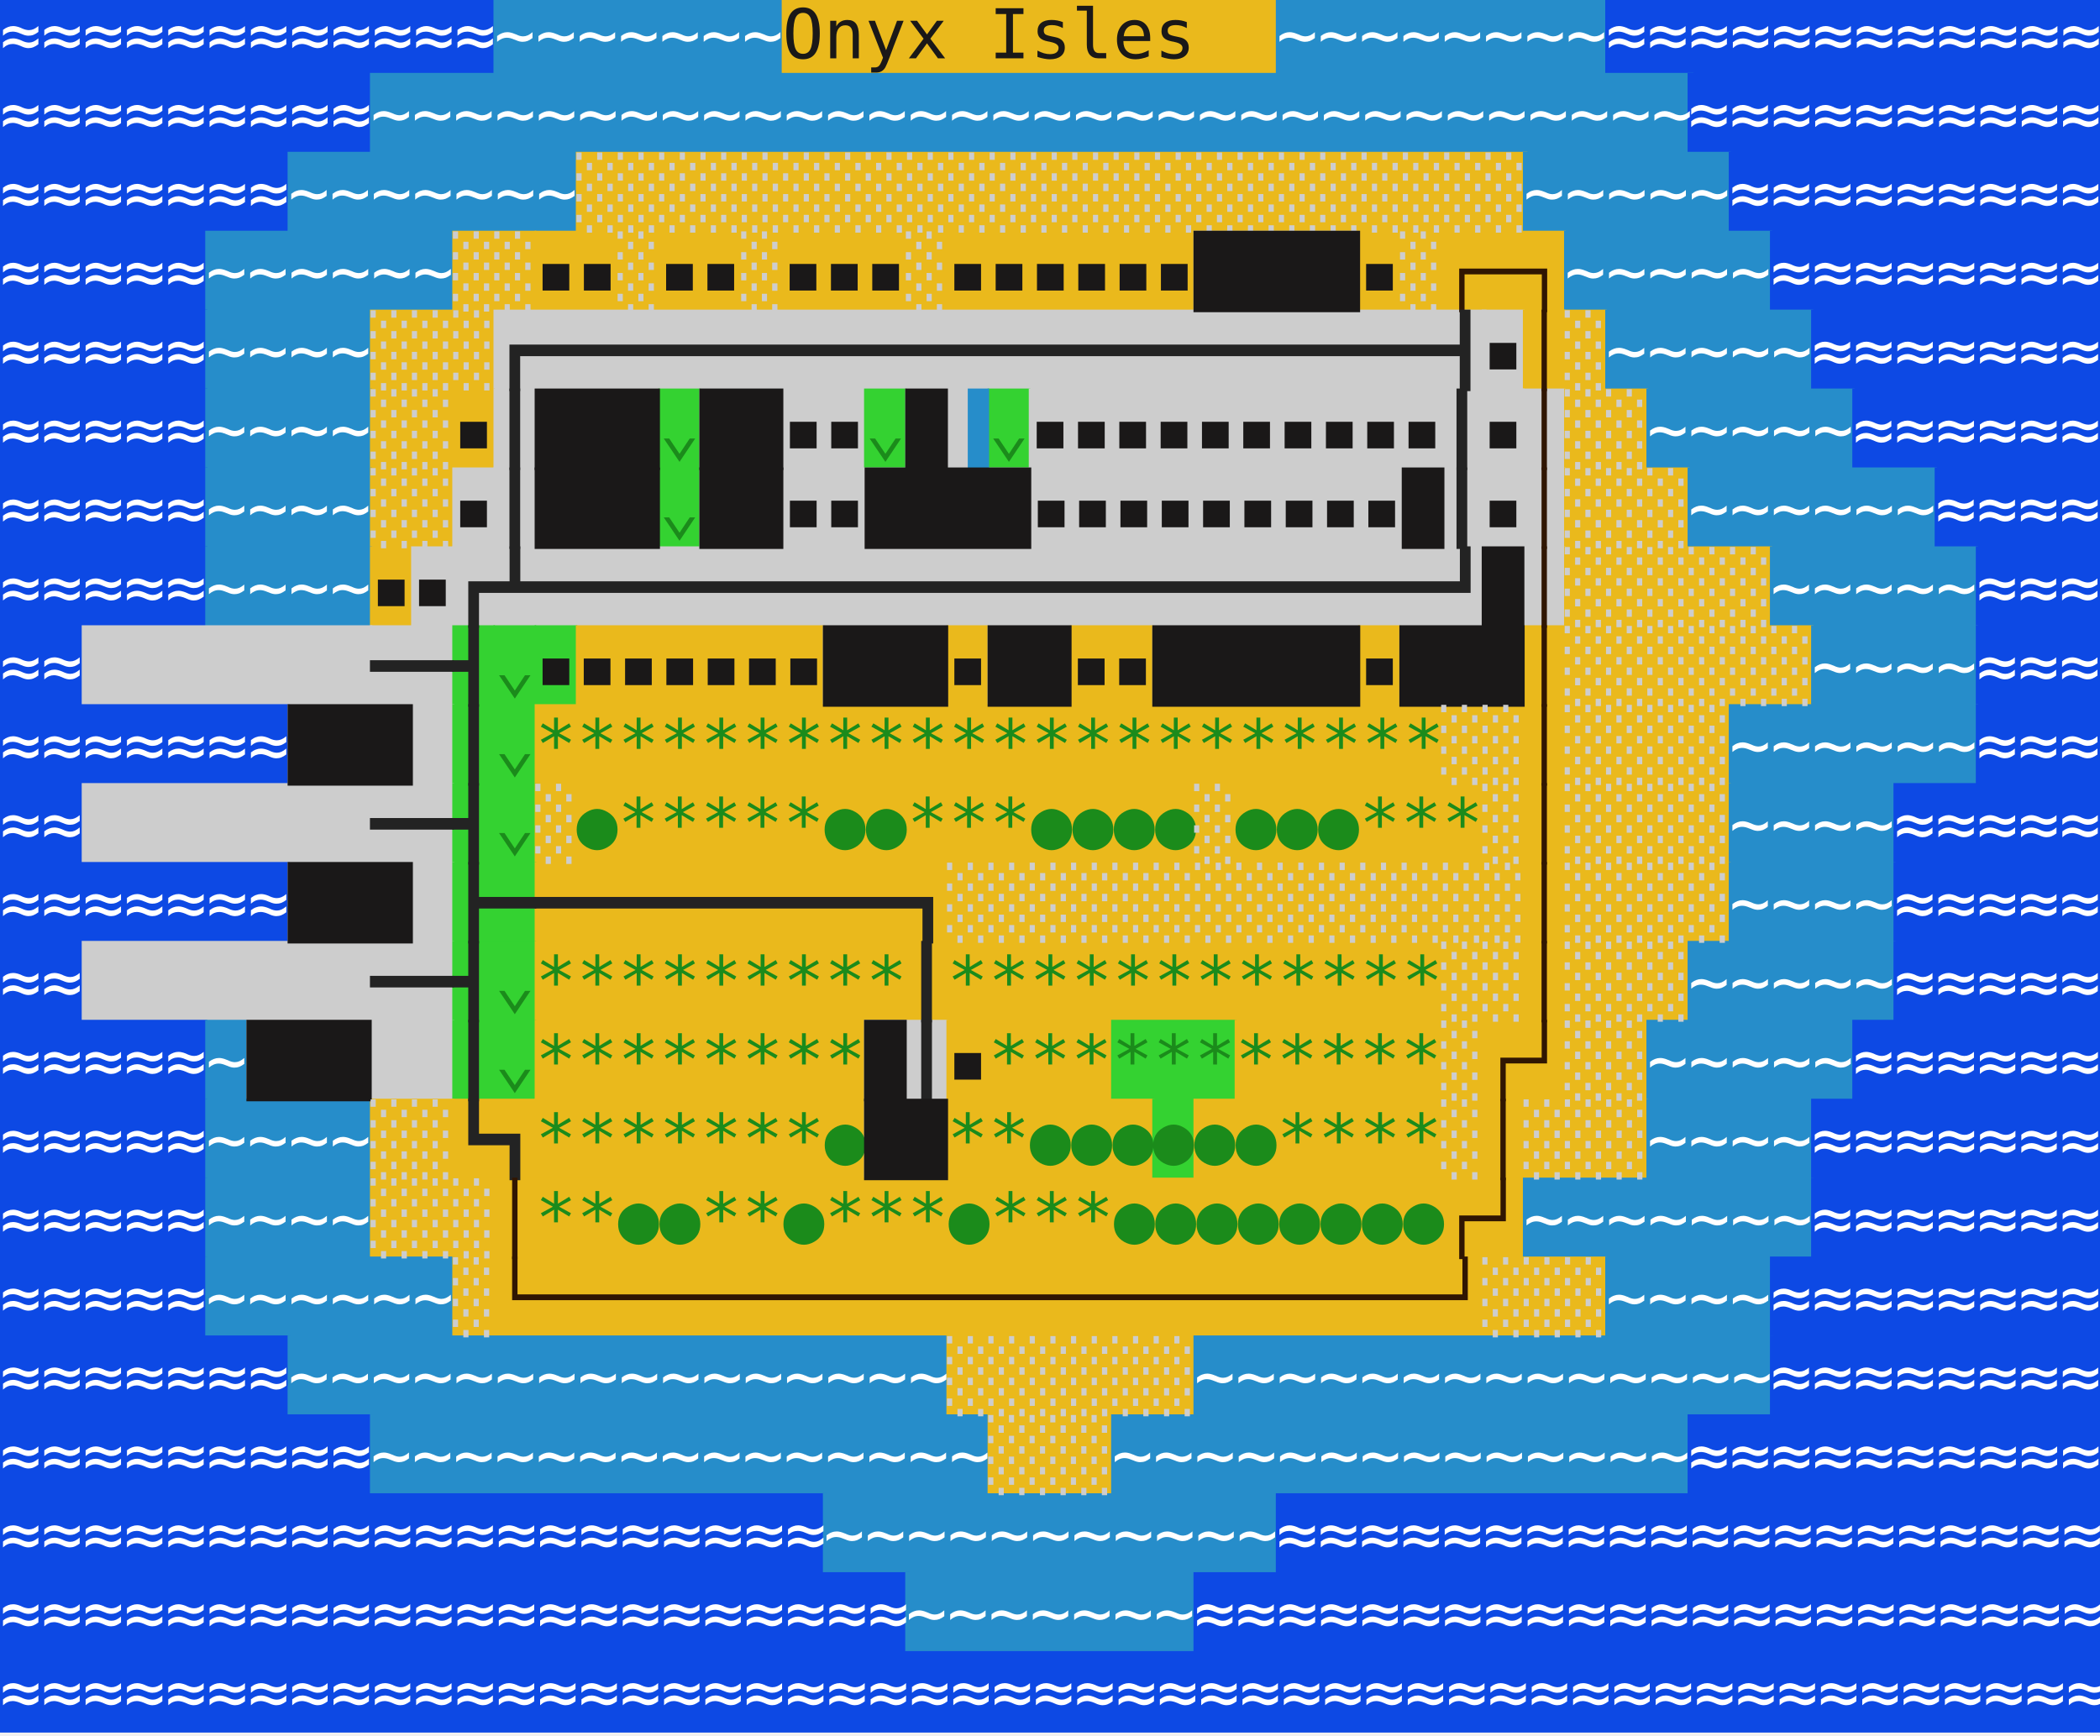
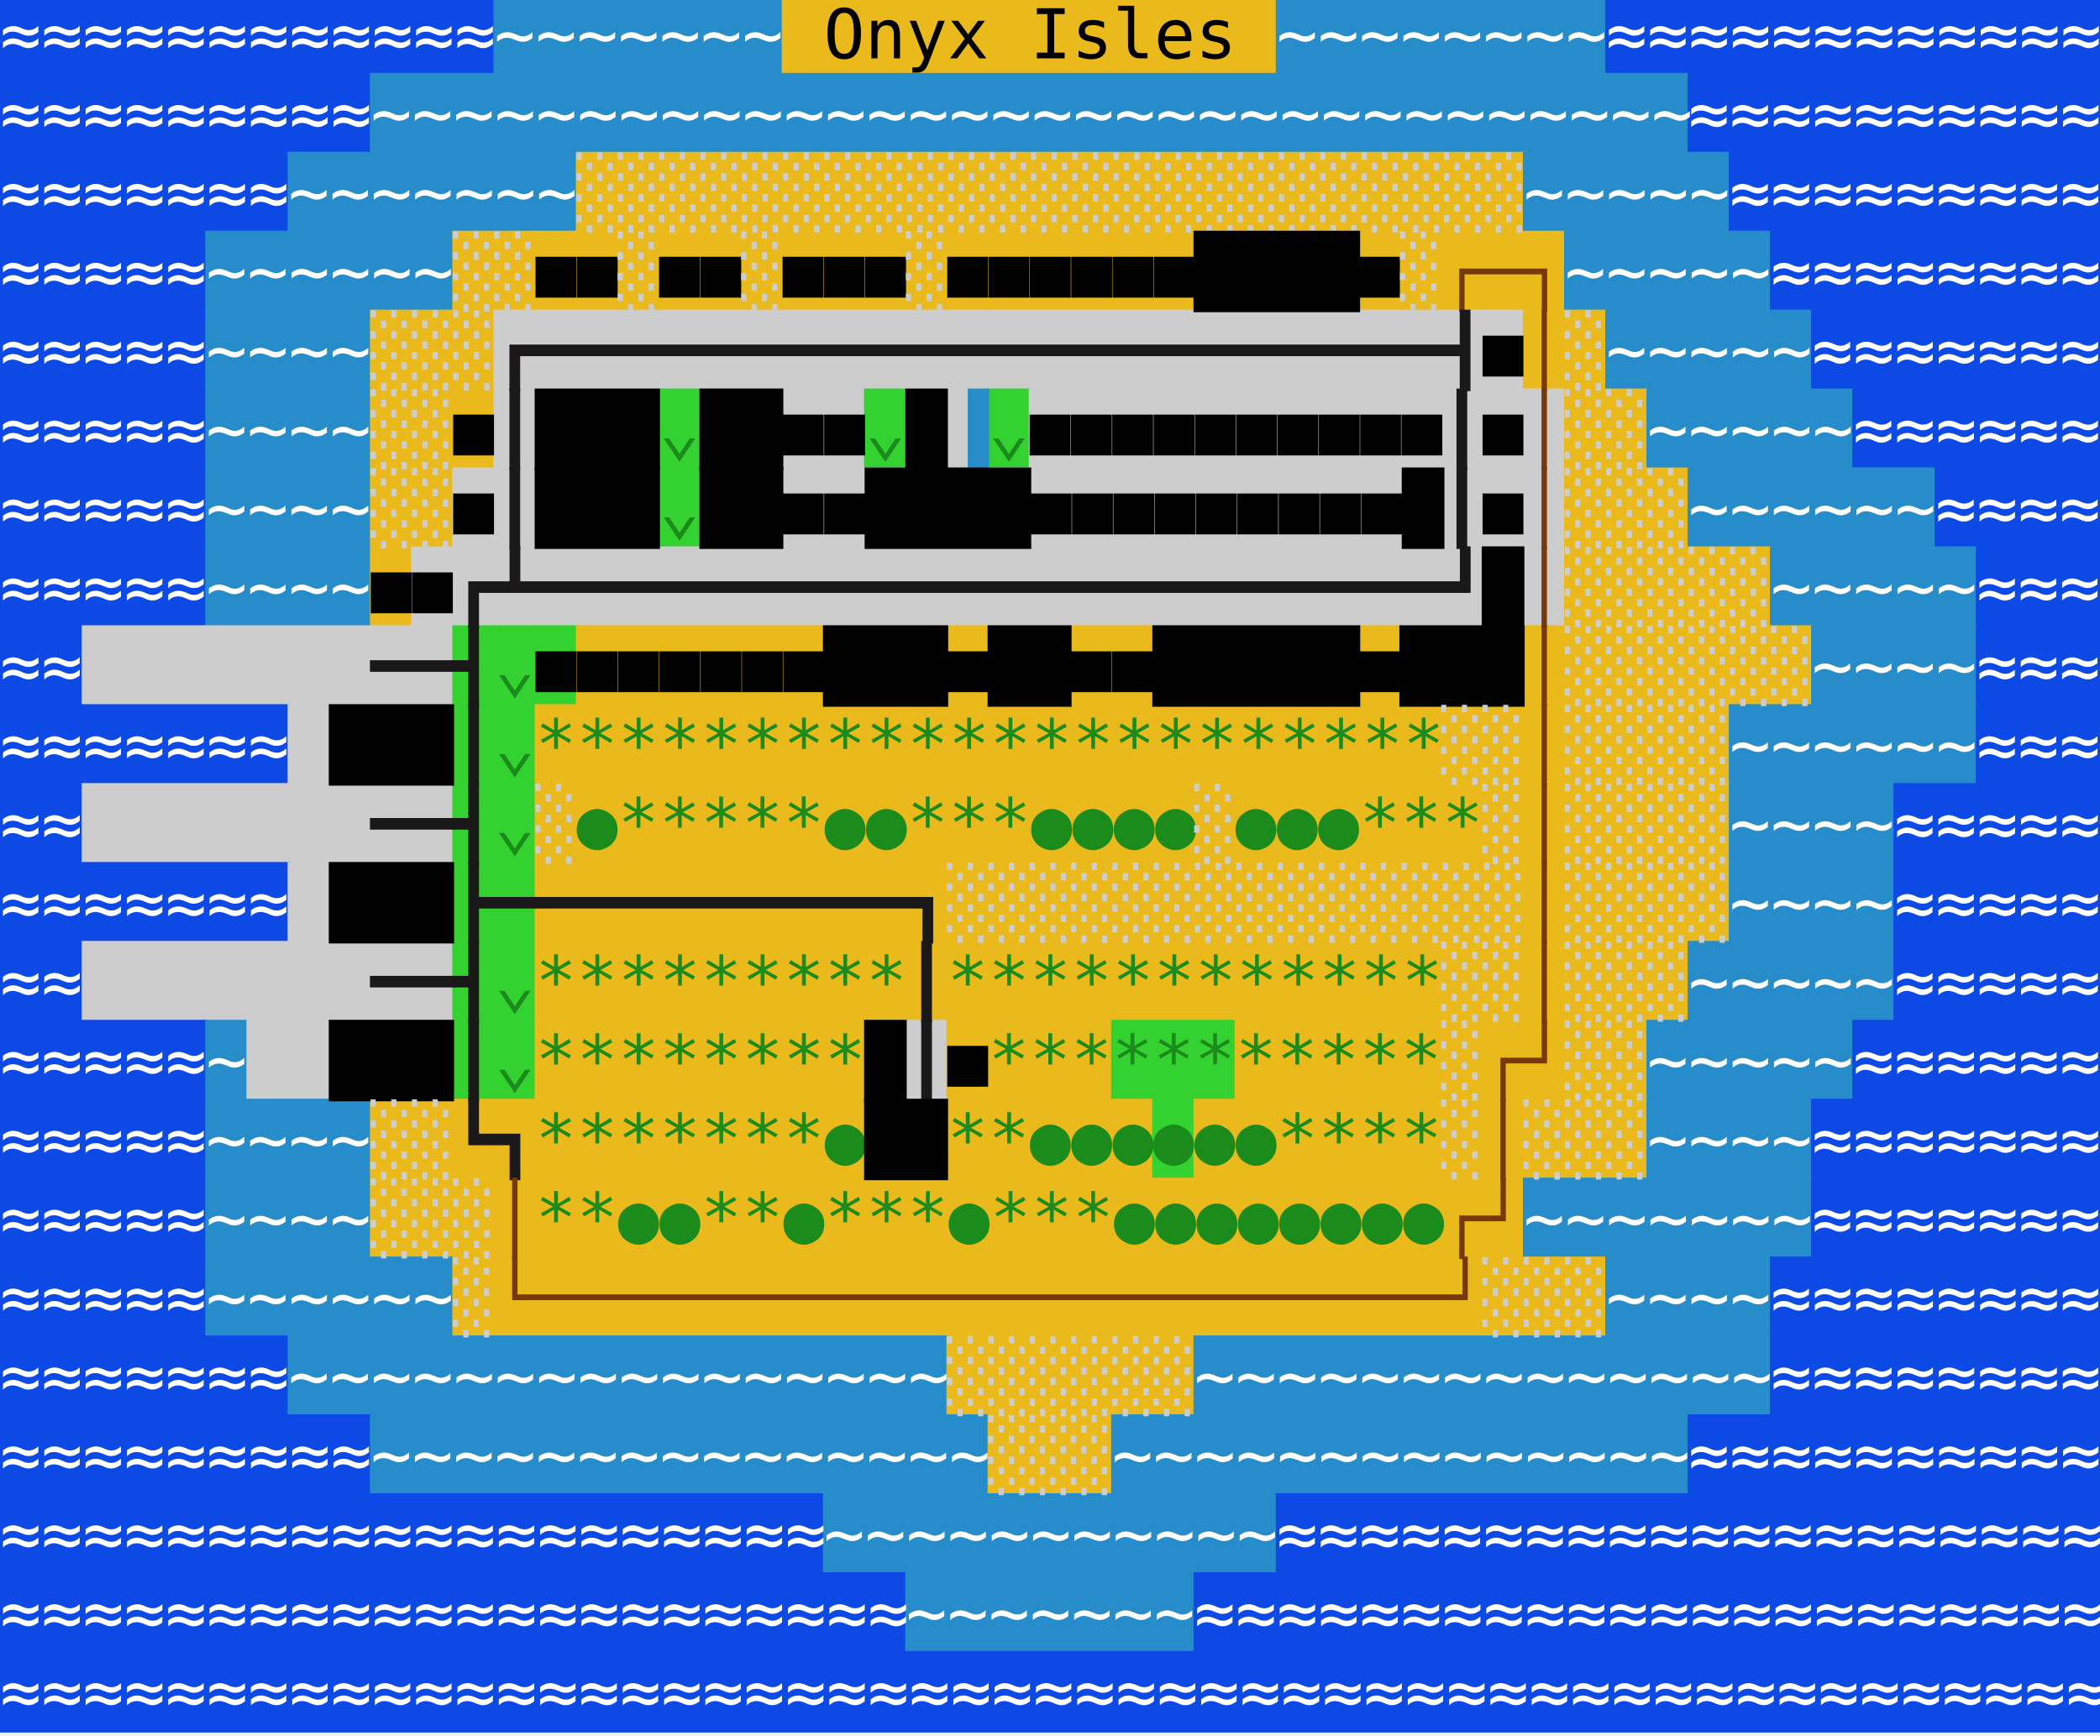
<svg xmlns="http://www.w3.org/2000/svg" version="1.1" width="306.0px" height="253.0px" viewBox="0 0 306.0 253.0" style="letter-spacing:0em;font-size:10px;font-family:'DejaVu Sans Mono';stroke:none">
  <text y="8.5" x="0.0" style="fill:#0d49e4">████████████</text>
  <text y="8.5" x="72.0" style="fill:#268dca">███████</text>
-   <text y="8.5" x="114.0" style="fill:#eab91c">████████████</text>
+   <text y="8.5" x="114.0" style="fill:#eab91c">█</text>
+   <text y="8.5" x="120.0" style="fill:#eab91c">██████████</text>
+   <text y="8.5" x="180.0" style="fill:#eab91c">█</text>
  <text y="8.5" x="186.0" style="fill:#268dca">████████</text>
  <text y="8.5" x="234.0" style="fill:#0d49e4">████████████</text>
  <text y="20.0" x="0.0" style="fill:#0d49e4">█████████</text>
  <text y="20.0" x="54.0" style="fill:#268dca">████████████████████████████████</text>
  <text y="20.0" x="246.0" style="fill:#0d49e4">██████████</text>
  <text y="31.5" x="0.0" style="fill:#0d49e4">███████</text>
  <text y="31.5" x="42.0" style="fill:#268dca">███████</text>
  <text y="31.5" x="84.0" style="fill:#eab91c">███████████████████████</text>
  <text y="31.5" x="222.0" style="fill:#268dca">█████</text>
  <text y="31.5" x="252.0" style="fill:#0d49e4">█████████</text>
  <text y="43.0" x="0.0" style="fill:#0d49e4">█████</text>
  <text y="43.0" x="30.0" style="fill:#268dca">██████</text>
  <text y="43.0" x="66.0" style="fill:#eab91c">██</text>
  <text y="43.0" x="78.0" style="fill:#eab91c">██</text>
  <text y="43.0" x="90.0" style="fill:#eab91c">█</text>
  <text y="43.0" x="96.0" style="fill:#eab91c">██</text>
  <text y="43.0" x="108.0" style="fill:#eab91c">█</text>
  <text y="43.0" x="114.0" style="fill:#eab91c">███</text>
  <text y="43.0" x="132.0" style="fill:#eab91c">█</text>
  <text y="43.0" x="138.0" style="fill:#eab91c">██████</text>
  <text y="43.0" x="174.0" style="fill:#cdcdcd">████</text>
  <text y="43.0" x="198.0" style="fill:#eab91c">█</text>
  <text y="43.0" x="204.0" style="fill:#eab91c">█</text>
  <text y="43.0" x="210.0" style="fill:#eab91c">███</text>
  <text y="43.0" x="228.0" style="fill:#268dca">█████</text>
  <text y="43.0" x="258.0" style="fill:#0d49e4">████████</text>
  <text y="54.5" x="0.0" style="fill:#0d49e4">█████</text>
  <text y="54.5" x="30.0" style="fill:#268dca">████</text>
  <text y="54.5" x="54.0" style="fill:#eab91c">███</text>
  <text y="54.5" x="72.0" style="fill:#cdcdcd">████████████████████████</text>
  <text y="54.5" x="216.0" style="fill:#cdcdcd">█</text>
  <text y="54.5" x="222.0" style="fill:#eab91c">█</text>
  <text y="54.5" x="228.0" style="fill:#eab91c">█</text>
  <text y="54.5" x="234.0" style="fill:#268dca">█████</text>
  <text y="54.5" x="264.0" style="fill:#0d49e4">███████</text>
  <text y="66.0" x="0.0" style="fill:#0d49e4">█████</text>
  <text y="66.0" x="30.0" style="fill:#268dca">████</text>
  <text y="66.0" x="54.0" style="fill:#eab91c">██</text>
  <text y="66.0" x="66.0" style="fill:#eab91c">█</text>
  <text y="66.0" x="72.0" style="fill:#cdcdcd">█</text>
  <text y="66.0" x="78.0" style="fill:#cdcdcd">███</text>
  <text y="66.0" x="96.0" style="fill:#34d231">█</text>
  <text y="66.0" x="102.0" style="fill:#cdcdcd">████</text>
  <text y="66.0" x="126.0" style="fill:#34d231">█</text>
  <text y="66.0" x="132.0" style="fill:#cdcdcd">█</text>
  <text y="66.0" x="138.0" style="fill:#cdcdcd">█</text>
  <text y="66.0" x="144.0" style="fill:#34d231">█</text>
  <text y="66.0" x="150.0" style="fill:#cdcdcd">██████████</text>
  <text y="66.0" x="210.0" style="fill:#cdcdcd">█</text>
  <text y="66.0" x="216.0" style="fill:#cdcdcd">█</text>
  <text y="66.0" x="222.0" style="fill:#cdcdcd">█</text>
  <text y="66.0" x="228.0" style="fill:#eab91c">██</text>
  <text y="66.0" x="240.0" style="fill:#268dca">█████</text>
  <text y="66.0" x="270.0" style="fill:#0d49e4">██████</text>
  <text y="77.5" x="0.0" style="fill:#0d49e4">█████</text>
  <text y="77.5" x="30.0" style="fill:#268dca">████</text>
  <text y="77.5" x="54.0" style="fill:#eab91c">██</text>
  <text y="77.5" x="66.0" style="fill:#cdcdcd">█</text>
  <text y="77.5" x="72.0" style="fill:#cdcdcd">█</text>
  <text y="77.5" x="78.0" style="fill:#cdcdcd">███</text>
  <text y="77.5" x="96.0" style="fill:#34d231">█</text>
  <text y="77.5" x="102.0" style="fill:#cdcdcd">██████████████████</text>
  <text y="77.5" x="210.0" style="fill:#cdcdcd">█</text>
  <text y="77.5" x="216.0" style="fill:#cdcdcd">█</text>
  <text y="77.5" x="222.0" style="fill:#cdcdcd">█</text>
  <text y="77.5" x="228.0" style="fill:#eab91c">███</text>
  <text y="77.5" x="246.0" style="fill:#268dca">██████</text>
  <text y="77.5" x="282.0" style="fill:#0d49e4">████</text>
  <text y="89.0" x="0.0" style="fill:#0d49e4">█████</text>
  <text y="89.0" x="30.0" style="fill:#268dca">████</text>
  <text y="89.0" x="54.0" style="fill:#eab91c">█</text>
  <text y="89.0" x="60.0" style="fill:#cdcdcd">█</text>
  <text y="89.0" x="66.0" style="fill:#cdcdcd">█████████████████████████</text>
  <text y="89.0" x="216.0" style="fill:#cdcdcd">█</text>
  <text y="89.0" x="222.0" style="fill:#cdcdcd">█</text>
  <text y="89.0" x="228.0" style="fill:#eab91c">█████</text>
  <text y="89.0" x="258.0" style="fill:#268dca">█████</text>
  <text y="89.0" x="288.0" style="fill:#0d49e4">███</text>
  <text y="100.5" x="0.0" style="fill:#0d49e4">██</text>
  <text y="100.5" x="12.0" style="fill:#cdcdcd">███████</text>
  <text y="100.5" x="54.0" style="fill:#cdcdcd">██</text>
  <text y="100.5" x="66.0" style="fill:#34d231">█</text>
  <text y="100.5" x="72.0" style="fill:#34d231">█</text>
  <text y="100.5" x="78.0" style="fill:#34d231">█</text>
  <text y="100.5" x="84.0" style="fill:#eab91c">██████</text>
  <text y="100.5" x="120.0" style="fill:#cdcdcd">███</text>
  <text y="100.5" x="138.0" style="fill:#eab91c">█</text>
  <text y="100.5" x="144.0" style="fill:#cdcdcd">██</text>
  <text y="100.5" x="156.0" style="fill:#eab91c">██</text>
  <text y="100.5" x="168.0" style="fill:#cdcdcd">█████</text>
  <text y="100.5" x="198.0" style="fill:#eab91c">█</text>
  <text y="100.5" x="204.0" style="fill:#cdcdcd">███</text>
  <text y="100.5" x="222.0" style="fill:#eab91c">█</text>
  <text y="100.5" x="228.0" style="fill:#eab91c">██████</text>
  <text y="100.5" x="264.0" style="fill:#268dca">████</text>
  <text y="100.5" x="288.0" style="fill:#0d49e4">███</text>
  <text y="112.0" x="0.0" style="fill:#0d49e4">███████</text>
-   <text y="112.0" x="42.0" style="fill:#cdcdcd">████</text>
+   <text y="112.0" x="42.0" style="fill:#cdcdcd">█</text>
+   <text y="112.0" x="48.0" style="fill:#cdcdcd">███</text>
  <text y="112.0" x="66.0" style="fill:#34d231">█</text>
  <text y="112.0" x="72.0" style="fill:#34d231">█</text>
  <text y="112.0" x="78.0" style="fill:#eab91c">██████████████████████</text>
  <text y="112.0" x="210.0" style="fill:#eab91c">██</text>
  <text y="112.0" x="222.0" style="fill:#eab91c">█</text>
  <text y="112.0" x="228.0" style="fill:#eab91c">████</text>
  <text y="112.0" x="252.0" style="fill:#268dca">██████</text>
  <text y="112.0" x="288.0" style="fill:#0d49e4">███</text>
  <text y="123.5" x="0.0" style="fill:#0d49e4">██</text>
  <text y="123.5" x="12.0" style="fill:#cdcdcd">███████</text>
  <text y="123.5" x="54.0" style="fill:#cdcdcd">██</text>
  <text y="123.5" x="66.0" style="fill:#34d231">█</text>
  <text y="123.5" x="72.0" style="fill:#34d231">█</text>
  <text y="123.5" x="78.0" style="fill:#eab91c">█</text>
  <text y="123.5" x="84.0" style="fill:#eab91c">███████████████</text>
  <text y="123.5" x="174.0" style="fill:#eab91c">█</text>
  <text y="123.5" x="180.0" style="fill:#eab91c">██████</text>
  <text y="123.5" x="216.0" style="fill:#eab91c">█</text>
  <text y="123.5" x="222.0" style="fill:#eab91c">█</text>
  <text y="123.5" x="228.0" style="fill:#eab91c">████</text>
  <text y="123.5" x="252.0" style="fill:#268dca">████</text>
  <text y="123.5" x="276.0" style="fill:#0d49e4">█████</text>
  <text y="135.0" x="0.0" style="fill:#0d49e4">███████</text>
-   <text y="135.0" x="42.0" style="fill:#cdcdcd">████</text>
+   <text y="135.0" x="42.0" style="fill:#cdcdcd">█</text>
+   <text y="135.0" x="48.0" style="fill:#cdcdcd">███</text>
  <text y="135.0" x="66.0" style="fill:#34d231">██</text>
  <text y="135.0" x="78.0" style="fill:#eab91c">██████████</text>
  <text y="135.0" x="138.0" style="fill:#eab91c">██████████████</text>
  <text y="135.0" x="222.0" style="fill:#eab91c">█</text>
  <text y="135.0" x="228.0" style="fill:#eab91c">████</text>
  <text y="135.0" x="252.0" style="fill:#268dca">████</text>
  <text y="135.0" x="276.0" style="fill:#0d49e4">█████</text>
  <text y="146.5" x="0.0" style="fill:#0d49e4">██</text>
  <text y="146.5" x="12.0" style="fill:#cdcdcd">███████</text>
  <text y="146.5" x="54.0" style="fill:#cdcdcd">██</text>
  <text y="146.5" x="66.0" style="fill:#34d231">█</text>
  <text y="146.5" x="72.0" style="fill:#34d231">█</text>
  <text y="146.5" x="78.0" style="fill:#eab91c">█████████</text>
  <text y="146.5" x="132.0" style="fill:#eab91c">█</text>
  <text y="146.5" x="138.0" style="fill:#eab91c">████████████</text>
  <text y="146.5" x="210.0" style="fill:#eab91c">██</text>
  <text y="146.5" x="222.0" style="fill:#eab91c">█</text>
  <text y="146.5" x="228.0" style="fill:#eab91c">███</text>
  <text y="146.5" x="246.0" style="fill:#268dca">█████</text>
  <text y="146.5" x="276.0" style="fill:#0d49e4">█████</text>
  <text y="158.0" x="0.0" style="fill:#0d49e4">█████</text>
  <text y="158.0" x="30.0" style="fill:#268dca">█</text>
-   <text y="158.0" x="36.0" style="fill:#cdcdcd">█████</text>
+   <text y="158.0" x="36.0" style="fill:#cdcdcd">██</text>
+   <text y="158.0" x="48.0" style="fill:#cdcdcd">███</text>
  <text y="158.0" x="66.0" style="fill:#34d231">█</text>
  <text y="158.0" x="72.0" style="fill:#34d231">█</text>
  <text y="158.0" x="78.0" style="fill:#eab91c">████████</text>
  <text y="158.0" x="126.0" style="fill:#cdcdcd">█</text>
  <text y="158.0" x="132.0" style="fill:#cdcdcd">█</text>
  <text y="158.0" x="138.0" style="fill:#eab91c">█</text>
  <text y="158.0" x="144.0" style="fill:#eab91c">███</text>
  <text y="158.0" x="162.0" style="fill:#34d231">███</text>
  <text y="158.0" x="180.0" style="fill:#eab91c">█████</text>
  <text y="158.0" x="210.0" style="fill:#eab91c">█</text>
  <text y="158.0" x="216.0" style="fill:#eab91c">██</text>
  <text y="158.0" x="228.0" style="fill:#eab91c">██</text>
  <text y="158.0" x="240.0" style="fill:#268dca">█████</text>
  <text y="158.0" x="270.0" style="fill:#0d49e4">██████</text>
  <text y="169.5" x="0.0" style="fill:#0d49e4">█████</text>
  <text y="169.5" x="30.0" style="fill:#268dca">████</text>
  <text y="169.5" x="54.0" style="fill:#eab91c">██</text>
  <text y="169.5" x="66.0" style="fill:#eab91c">██</text>
  <text y="169.5" x="78.0" style="fill:#eab91c">████████</text>
  <text y="169.5" x="126.0" style="fill:#cdcdcd">██</text>
  <text y="169.5" x="138.0" style="fill:#eab91c">█████</text>
  <text y="169.5" x="168.0" style="fill:#34d231">█</text>
  <text y="169.5" x="174.0" style="fill:#eab91c">██████</text>
  <text y="169.5" x="210.0" style="fill:#eab91c">█</text>
  <text y="169.5" x="216.0" style="fill:#eab91c">█</text>
  <text y="169.5" x="222.0" style="fill:#eab91c">███</text>
  <text y="169.5" x="240.0" style="fill:#268dca">████</text>
  <text y="169.5" x="264.0" style="fill:#0d49e4">███████</text>
  <text y="181.0" x="0.0" style="fill:#0d49e4">█████</text>
  <text y="181.0" x="30.0" style="fill:#268dca">████</text>
  <text y="181.0" x="54.0" style="fill:#eab91c">███</text>
  <text y="181.0" x="72.0" style="fill:#eab91c">█</text>
  <text y="181.0" x="78.0" style="fill:#eab91c">██████████████████████</text>
  <text y="181.0" x="210.0" style="fill:#eab91c">██</text>
  <text y="181.0" x="222.0" style="fill:#268dca">███████</text>
  <text y="181.0" x="264.0" style="fill:#0d49e4">███████</text>
  <text y="192.5" x="0.0" style="fill:#0d49e4">█████</text>
  <text y="192.5" x="30.0" style="fill:#268dca">██████</text>
  <text y="192.5" x="66.0" style="fill:#eab91c">█</text>
  <text y="192.5" x="72.0" style="fill:#eab91c">████████████████████████</text>
  <text y="192.5" x="216.0" style="fill:#eab91c">███</text>
  <text y="192.5" x="234.0" style="fill:#268dca">████</text>
  <text y="192.5" x="258.0" style="fill:#0d49e4">████████</text>
  <text y="204.0" x="0.0" style="fill:#0d49e4">███████</text>
  <text y="204.0" x="42.0" style="fill:#268dca">████████████████</text>
  <text y="204.0" x="138.0" style="fill:#eab91c">██████</text>
  <text y="204.0" x="174.0" style="fill:#268dca">██████████████</text>
  <text y="204.0" x="258.0" style="fill:#0d49e4">████████</text>
  <text y="215.5" x="0.0" style="fill:#0d49e4">█████████</text>
  <text y="215.5" x="54.0" style="fill:#268dca">███████████████</text>
  <text y="215.5" x="144.0" style="fill:#eab91c">███</text>
  <text y="215.5" x="162.0" style="fill:#268dca">██████████████</text>
  <text y="215.5" x="246.0" style="fill:#0d49e4">██████████</text>
  <text y="227.0" x="0.0" style="fill:#0d49e4">████████████████████</text>
  <text y="227.0" x="120.0" style="fill:#268dca">███████████</text>
  <text y="227.0" x="186.0" style="fill:#0d49e4">████████████████████</text>
  <text y="238.5" x="0.0" style="fill:#0d49e4">██████████████████████</text>
  <text y="238.5" x="132.0" style="fill:#268dca">███████</text>
  <text y="238.5" x="174.0" style="fill:#0d49e4">██████████████████████</text>
  <text y="250.0" x="0.0" style="fill:#0d49e4">███████████████████████████████████████████████████</text>
  <text y="8.5" x="0.0" style="fill:#ffffff">≈≈≈≈≈≈≈≈≈≈≈≈</text>
  <text y="8.5" x="72.0" style="fill:#ffffff">~~~~~~~</text>
-   <text y="8.5" x="114.0" style="fill:#1a1818"> Onyx Isles </text>
+   <text y="8.5" x="114.0" style="fill:#eab91c"> </text>
+   <text y="8.5" x="120.0" style="fill:#000000">Onyx Isles</text>
+   <text y="8.5" x="180.0" style="fill:#eab91c"> </text>
  <text y="8.5" x="186.0" style="fill:#ffffff">~~~~~~~~</text>
  <text y="8.5" x="234.0" style="fill:#ffffff">≈≈≈≈≈≈≈≈≈≈≈≈</text>
  <text y="20.0" x="0.0" style="fill:#ffffff">≈≈≈≈≈≈≈≈≈</text>
  <text y="20.0" x="54.0" style="fill:#ffffff">~~~~~~~~~~~~~~~~~~~~~~~~~~~~~~~~</text>
  <text y="20.0" x="246.0" style="fill:#ffffff">≈≈≈≈≈≈≈≈≈≈</text>
  <text y="31.5" x="0.0" style="fill:#ffffff">≈≈≈≈≈≈≈</text>
  <text y="31.5" x="42.0" style="fill:#ffffff">~~~~~~~</text>
  <text y="31.5" x="84.0" style="fill:#cdcdcd">░░░░░░░░░░░░░░░░░░░░░░░</text>
  <text y="31.5" x="222.0" style="fill:#ffffff">~~~~~</text>
  <text y="31.5" x="252.0" style="fill:#ffffff">≈≈≈≈≈≈≈≈≈</text>
  <text y="43.0" x="0.0" style="fill:#ffffff">≈≈≈≈≈</text>
  <text y="43.0" x="30.0" style="fill:#ffffff">~~~~~~</text>
  <text y="43.0" x="66.0" style="fill:#cdcdcd">░░</text>
-   <text y="43.0" x="78.0" style="fill:#1a1818">▪▪</text>
+   <text y="43.0" x="78.0" style="fill:#000000">■■</text>
  <text y="43.0" x="90.0" style="fill:#cdcdcd">░</text>
-   <text y="43.0" x="96.0" style="fill:#1a1818">▪▪</text>
+   <text y="43.0" x="96.0" style="fill:#000000">■■</text>
  <text y="43.0" x="108.0" style="fill:#cdcdcd">░</text>
-   <text y="43.0" x="114.0" style="fill:#1a1818">▪▪▪</text>
+   <text y="43.0" x="114.0" style="fill:#000000">■■■</text>
  <text y="43.0" x="132.0" style="fill:#cdcdcd">░</text>
-   <text y="43.0" x="138.0" style="fill:#1a1818">▪▪▪▪▪▪</text>
-   <text y="43.0" x="174.0" style="fill:#1a1818">████</text>
-   <text y="43.0" x="198.0" style="fill:#1a1818">▪</text>
+   <text y="43.0" x="138.0" style="fill:#000000">■■■■■■</text>
+   <text y="43.0" x="174.0" style="fill:#000000">████</text>
+   <text y="43.0" x="198.0" style="fill:#000000">■</text>
  <text y="43.0" x="204.0" style="fill:#cdcdcd">░</text>
-   <text y="43.0" x="210.0" style="fill:#301602">┌─┐</text>
+   <text y="43.0" x="210.0" style="fill:#783908">┌─┐</text>
  <text y="43.0" x="228.0" style="fill:#ffffff">~~~~~</text>
  <text y="43.0" x="258.0" style="fill:#ffffff">≈≈≈≈≈≈≈≈</text>
  <text y="54.5" x="0.0" style="fill:#ffffff">≈≈≈≈≈</text>
  <text y="54.5" x="30.0" style="fill:#ffffff">~~~~</text>
  <text y="54.5" x="54.0" style="fill:#cdcdcd">░░░</text>
-   <text y="54.5" x="72.0" style="fill:#232323">┏━━━━━━━━━━━━━━━━━━━━━━┫</text>
-   <text y="54.5" x="216.0" style="fill:#1a1818">▪</text>
-   <text y="54.5" x="222.0" style="fill:#301602">│</text>
+   <text y="54.5" x="72.0" style="fill:#1a1818">┏━━━━━━━━━━━━━━━━━━━━━━┫</text>
+   <text y="54.5" x="216.0" style="fill:#000000">■</text>
+   <text y="54.5" x="222.0" style="fill:#783908">│</text>
  <text y="54.5" x="228.0" style="fill:#cdcdcd">░</text>
  <text y="54.5" x="234.0" style="fill:#ffffff">~~~~~</text>
  <text y="54.5" x="264.0" style="fill:#ffffff">≈≈≈≈≈≈≈</text>
  <text y="66.0" x="0.0" style="fill:#ffffff">≈≈≈≈≈</text>
  <text y="66.0" x="30.0" style="fill:#ffffff">~~~~</text>
  <text y="66.0" x="54.0" style="fill:#cdcdcd">░░</text>
-   <text y="66.0" x="66.0" style="fill:#1a1818">▪</text>
-   <text y="66.0" x="72.0" style="fill:#232323">┃</text>
-   <text y="66.0" x="78.0" style="fill:#1a1818">███</text>
+   <text y="66.0" x="66.0" style="fill:#000000">■</text>
+   <text y="66.0" x="72.0" style="fill:#1a1818">┃</text>
+   <text y="66.0" x="78.0" style="fill:#000000">███</text>
  <text y="66.0" x="96.0" style="fill:#1b8b1b">⌄</text>
-   <text y="66.0" x="102.0" style="fill:#1a1818">██▪▪</text>
+   <text y="66.0" x="102.0" style="fill:#000000">██■■</text>
  <text y="66.0" x="126.0" style="fill:#1b8b1b">⌄</text>
-   <text y="66.0" x="132.0" style="fill:#1a1818">█</text>
+   <text y="66.0" x="132.0" style="fill:#000000">█</text>
  <text y="66.0" x="138.0" style="fill:#268dca">▐</text>
  <text y="66.0" x="144.0" style="fill:#1b8b1b">⌄</text>
-   <text y="66.0" x="150.0" style="fill:#1a1818">▪▪▪▪▪▪▪▪▪▪</text>
-   <text y="66.0" x="210.0" style="fill:#232323">┃</text>
-   <text y="66.0" x="216.0" style="fill:#1a1818">▪</text>
-   <text y="66.0" x="222.0" style="fill:#301602">│</text>
+   <text y="66.0" x="150.0" style="fill:#000000">■■■■■■■■■■</text>
+   <text y="66.0" x="210.0" style="fill:#1a1818">┃</text>
+   <text y="66.0" x="216.0" style="fill:#000000">■</text>
+   <text y="66.0" x="222.0" style="fill:#783908">│</text>
  <text y="66.0" x="228.0" style="fill:#cdcdcd">░░</text>
  <text y="66.0" x="240.0" style="fill:#ffffff">~~~~~</text>
  <text y="66.0" x="270.0" style="fill:#ffffff">≈≈≈≈≈≈</text>
  <text y="77.5" x="0.0" style="fill:#ffffff">≈≈≈≈≈</text>
  <text y="77.5" x="30.0" style="fill:#ffffff">~~~~</text>
  <text y="77.5" x="54.0" style="fill:#cdcdcd">░░</text>
-   <text y="77.5" x="66.0" style="fill:#1a1818">▪</text>
-   <text y="77.5" x="72.0" style="fill:#232323">┃</text>
-   <text y="77.5" x="78.0" style="fill:#1a1818">███</text>
+   <text y="77.5" x="66.0" style="fill:#000000">■</text>
+   <text y="77.5" x="72.0" style="fill:#1a1818">┃</text>
+   <text y="77.5" x="78.0" style="fill:#000000">███</text>
  <text y="77.5" x="96.0" style="fill:#1b8b1b">⌄</text>
-   <text y="77.5" x="102.0" style="fill:#1a1818">██▪▪████▪▪▪▪▪▪▪▪▪█</text>
-   <text y="77.5" x="210.0" style="fill:#232323">┃</text>
-   <text y="77.5" x="216.0" style="fill:#1a1818">▪</text>
-   <text y="77.5" x="222.0" style="fill:#301602">│</text>
+   <text y="77.5" x="102.0" style="fill:#000000">██■■████■■■■■■■■■█</text>
+   <text y="77.5" x="210.0" style="fill:#1a1818">┃</text>
+   <text y="77.5" x="216.0" style="fill:#000000">■</text>
+   <text y="77.5" x="222.0" style="fill:#783908">│</text>
  <text y="77.5" x="228.0" style="fill:#cdcdcd">░░░</text>
  <text y="77.5" x="246.0" style="fill:#ffffff">~~~~~~</text>
  <text y="77.5" x="282.0" style="fill:#ffffff">≈≈≈≈</text>
  <text y="89.0" x="0.0" style="fill:#ffffff">≈≈≈≈≈</text>
  <text y="89.0" x="30.0" style="fill:#ffffff">~~~~</text>
-   <text y="89.0" x="54.0" style="fill:#1a1818">▪</text>
-   <text y="89.0" x="60.0" style="fill:#1a1818">▪</text>
-   <text y="89.0" x="66.0" style="fill:#232323">┏┻━━━━━━━━━━━━━━━━━━━━━━┛</text>
-   <text y="89.0" x="216.0" style="fill:#1a1818">█</text>
-   <text y="89.0" x="222.0" style="fill:#301602">│</text>
+   <text y="89.0" x="54.0" style="fill:#000000">■</text>
+   <text y="89.0" x="60.0" style="fill:#000000">■</text>
+   <text y="89.0" x="66.0" style="fill:#1a1818">┏┻━━━━━━━━━━━━━━━━━━━━━━┛</text>
+   <text y="89.0" x="216.0" style="fill:#000000">█</text>
+   <text y="89.0" x="222.0" style="fill:#783908">│</text>
  <text y="89.0" x="228.0" style="fill:#cdcdcd">░░░░░</text>
  <text y="89.0" x="258.0" style="fill:#ffffff">~~~~~</text>
  <text y="89.0" x="288.0" style="fill:#ffffff">≈≈≈</text>
  <text y="100.5" x="0.0" style="fill:#ffffff">≈≈</text>
-   <text y="100.5" x="12.0" style="fill:#1a1818">       </text>
-   <text y="100.5" x="54.0" style="fill:#232323">━━</text>
-   <text y="100.5" x="66.0" style="fill:#232323">┫</text>
+   <text y="100.5" x="12.0" style="fill:#cdcdcd">       </text>
+   <text y="100.5" x="54.0" style="fill:#1a1818">━━</text>
+   <text y="100.5" x="66.0" style="fill:#1a1818">┫</text>
  <text y="100.5" x="72.0" style="fill:#1b8b1b">⌄</text>
-   <text y="100.5" x="78.0" style="fill:#1a1818">▪</text>
-   <text y="100.5" x="84.0" style="fill:#1a1818">▪▪▪▪▪▪</text>
-   <text y="100.5" x="120.0" style="fill:#1a1818">███</text>
-   <text y="100.5" x="138.0" style="fill:#1a1818">▪</text>
-   <text y="100.5" x="144.0" style="fill:#1a1818">██</text>
-   <text y="100.5" x="156.0" style="fill:#1a1818">▪▪</text>
-   <text y="100.5" x="168.0" style="fill:#1a1818">█████</text>
-   <text y="100.5" x="198.0" style="fill:#1a1818">▪</text>
-   <text y="100.5" x="204.0" style="fill:#1a1818">███</text>
-   <text y="100.5" x="222.0" style="fill:#301602">│</text>
+   <text y="100.5" x="78.0" style="fill:#000000">■</text>
+   <text y="100.5" x="84.0" style="fill:#000000">■■■■■■</text>
+   <text y="100.5" x="120.0" style="fill:#000000">███</text>
+   <text y="100.5" x="138.0" style="fill:#000000">■</text>
+   <text y="100.5" x="144.0" style="fill:#000000">██</text>
+   <text y="100.5" x="156.0" style="fill:#000000">■■</text>
+   <text y="100.5" x="168.0" style="fill:#000000">█████</text>
+   <text y="100.5" x="198.0" style="fill:#000000">■</text>
+   <text y="100.5" x="204.0" style="fill:#000000">███</text>
+   <text y="100.5" x="222.0" style="fill:#783908">│</text>
  <text y="100.5" x="228.0" style="fill:#cdcdcd">░░░░░░</text>
  <text y="100.5" x="264.0" style="fill:#ffffff">~~~~</text>
  <text y="100.5" x="288.0" style="fill:#ffffff">≈≈≈</text>
  <text y="112.0" x="0.0" style="fill:#ffffff">≈≈≈≈≈≈≈</text>
-   <text y="112.0" x="42.0" style="fill:#1a1818"> ███</text>
-   <text y="112.0" x="66.0" style="fill:#232323">┃</text>
+   <text y="112.0" x="42.0" style="fill:#cdcdcd"> </text>
+   <text y="112.0" x="48.0" style="fill:#000000">███</text>
+   <text y="112.0" x="66.0" style="fill:#1a1818">┃</text>
  <text y="112.0" x="72.0" style="fill:#1b8b1b">⌄</text>
  <text y="112.0" x="78.0" style="fill:#1b8b1b">**********************</text>
  <text y="112.0" x="210.0" style="fill:#cdcdcd">░░</text>
-   <text y="112.0" x="222.0" style="fill:#301602">│</text>
+   <text y="112.0" x="222.0" style="fill:#783908">│</text>
  <text y="112.0" x="228.0" style="fill:#cdcdcd">░░░░</text>
  <text y="112.0" x="252.0" style="fill:#ffffff">~~~~~~</text>
  <text y="112.0" x="288.0" style="fill:#ffffff">≈≈≈</text>
  <text y="123.5" x="0.0" style="fill:#ffffff">≈≈</text>
-   <text y="123.5" x="12.0" style="fill:#1a1818">       </text>
-   <text y="123.5" x="54.0" style="fill:#232323">━━</text>
-   <text y="123.5" x="66.0" style="fill:#232323">┫</text>
+   <text y="123.5" x="12.0" style="fill:#cdcdcd">       </text>
+   <text y="123.5" x="54.0" style="fill:#1a1818">━━</text>
+   <text y="123.5" x="66.0" style="fill:#1a1818">┫</text>
  <text y="123.5" x="72.0" style="fill:#1b8b1b">⌄</text>
  <text y="123.5" x="78.0" style="fill:#cdcdcd">░</text>
  <text y="123.5" x="84.0" style="fill:#1b8b1b">●*****●●***●●●●</text>
  <text y="123.5" x="174.0" style="fill:#cdcdcd">░</text>
  <text y="123.5" x="180.0" style="fill:#1b8b1b">●●●***</text>
  <text y="123.5" x="216.0" style="fill:#cdcdcd">░</text>
-   <text y="123.5" x="222.0" style="fill:#301602">│</text>
+   <text y="123.5" x="222.0" style="fill:#783908">│</text>
  <text y="123.5" x="228.0" style="fill:#cdcdcd">░░░░</text>
  <text y="123.5" x="252.0" style="fill:#ffffff">~~~~</text>
  <text y="123.5" x="276.0" style="fill:#ffffff">≈≈≈≈≈</text>
  <text y="135.0" x="0.0" style="fill:#ffffff">≈≈≈≈≈≈≈</text>
-   <text y="135.0" x="42.0" style="fill:#1a1818"> ███</text>
-   <text y="135.0" x="66.0" style="fill:#232323">┣━</text>
-   <text y="135.0" x="78.0" style="fill:#232323">━━━━━━━━━┓</text>
+   <text y="135.0" x="42.0" style="fill:#cdcdcd"> </text>
+   <text y="135.0" x="48.0" style="fill:#000000">███</text>
+   <text y="135.0" x="66.0" style="fill:#1a1818">┣━</text>
+   <text y="135.0" x="78.0" style="fill:#1a1818">━━━━━━━━━┓</text>
  <text y="135.0" x="138.0" style="fill:#cdcdcd">░░░░░░░░░░░░░░</text>
-   <text y="135.0" x="222.0" style="fill:#301602">│</text>
+   <text y="135.0" x="222.0" style="fill:#783908">│</text>
  <text y="135.0" x="228.0" style="fill:#cdcdcd">░░░░</text>
  <text y="135.0" x="252.0" style="fill:#ffffff">~~~~</text>
  <text y="135.0" x="276.0" style="fill:#ffffff">≈≈≈≈≈</text>
  <text y="146.5" x="0.0" style="fill:#ffffff">≈≈</text>
-   <text y="146.5" x="12.0" style="fill:#1a1818">       </text>
-   <text y="146.5" x="54.0" style="fill:#232323">━━</text>
-   <text y="146.5" x="66.0" style="fill:#232323">┫</text>
+   <text y="146.5" x="12.0" style="fill:#cdcdcd">       </text>
+   <text y="146.5" x="54.0" style="fill:#1a1818">━━</text>
+   <text y="146.5" x="66.0" style="fill:#1a1818">┫</text>
  <text y="146.5" x="72.0" style="fill:#1b8b1b">⌄</text>
  <text y="146.5" x="78.0" style="fill:#1b8b1b">*********</text>
-   <text y="146.5" x="132.0" style="fill:#232323">┃</text>
+   <text y="146.5" x="132.0" style="fill:#1a1818">┃</text>
  <text y="146.5" x="138.0" style="fill:#1b8b1b">************</text>
  <text y="146.5" x="210.0" style="fill:#cdcdcd">░░</text>
-   <text y="146.5" x="222.0" style="fill:#301602">│</text>
+   <text y="146.5" x="222.0" style="fill:#783908">│</text>
  <text y="146.5" x="228.0" style="fill:#cdcdcd">░░░</text>
  <text y="146.5" x="246.0" style="fill:#ffffff">~~~~~</text>
  <text y="146.5" x="276.0" style="fill:#ffffff">≈≈≈≈≈</text>
  <text y="158.0" x="0.0" style="fill:#ffffff">≈≈≈≈≈</text>
  <text y="158.0" x="30.0" style="fill:#ffffff">~</text>
-   <text y="158.0" x="36.0" style="fill:#1a1818">  ███</text>
-   <text y="158.0" x="66.0" style="fill:#232323">┃</text>
+   <text y="158.0" x="36.0" style="fill:#cdcdcd">  </text>
+   <text y="158.0" x="48.0" style="fill:#000000">███</text>
+   <text y="158.0" x="66.0" style="fill:#1a1818">┃</text>
  <text y="158.0" x="72.0" style="fill:#1b8b1b">⌄</text>
  <text y="158.0" x="78.0" style="fill:#1b8b1b">********</text>
-   <text y="158.0" x="126.0" style="fill:#1a1818">█</text>
-   <text y="158.0" x="132.0" style="fill:#232323">┃</text>
-   <text y="158.0" x="138.0" style="fill:#1a1818">▪</text>
+   <text y="158.0" x="126.0" style="fill:#000000">█</text>
+   <text y="158.0" x="132.0" style="fill:#1a1818">┃</text>
+   <text y="158.0" x="138.0" style="fill:#000000">■</text>
  <text y="158.0" x="144.0" style="fill:#1b8b1b">***</text>
  <text y="158.0" x="162.0" style="fill:#1b8b1b">***</text>
  <text y="158.0" x="180.0" style="fill:#1b8b1b">*****</text>
  <text y="158.0" x="210.0" style="fill:#cdcdcd">░</text>
-   <text y="158.0" x="216.0" style="fill:#301602">┌┘</text>
+   <text y="158.0" x="216.0" style="fill:#783908">┌┘</text>
  <text y="158.0" x="228.0" style="fill:#cdcdcd">░░</text>
  <text y="158.0" x="240.0" style="fill:#ffffff">~~~~~</text>
  <text y="158.0" x="270.0" style="fill:#ffffff">≈≈≈≈≈≈</text>
  <text y="169.5" x="0.0" style="fill:#ffffff">≈≈≈≈≈</text>
  <text y="169.5" x="30.0" style="fill:#ffffff">~~~~</text>
  <text y="169.5" x="54.0" style="fill:#cdcdcd">░░</text>
-   <text y="169.5" x="66.0" style="fill:#232323">┗┓</text>
+   <text y="169.5" x="66.0" style="fill:#1a1818">┗┓</text>
  <text y="169.5" x="78.0" style="fill:#1b8b1b">*******●</text>
-   <text y="169.5" x="126.0" style="fill:#1a1818">██</text>
+   <text y="169.5" x="126.0" style="fill:#000000">██</text>
  <text y="169.5" x="138.0" style="fill:#1b8b1b">**●●●</text>
  <text y="169.5" x="168.0" style="fill:#1b8b1b">●</text>
  <text y="169.5" x="174.0" style="fill:#1b8b1b">●●****</text>
  <text y="169.5" x="210.0" style="fill:#cdcdcd">░</text>
-   <text y="169.5" x="216.0" style="fill:#301602">│</text>
+   <text y="169.5" x="216.0" style="fill:#783908">│</text>
  <text y="169.5" x="222.0" style="fill:#cdcdcd">░░░</text>
  <text y="169.5" x="240.0" style="fill:#ffffff">~~~~</text>
  <text y="169.5" x="264.0" style="fill:#ffffff">≈≈≈≈≈≈≈</text>
  <text y="181.0" x="0.0" style="fill:#ffffff">≈≈≈≈≈</text>
  <text y="181.0" x="30.0" style="fill:#ffffff">~~~~</text>
  <text y="181.0" x="54.0" style="fill:#cdcdcd">░░░</text>
-   <text y="181.0" x="72.0" style="fill:#301602">│</text>
+   <text y="181.0" x="72.0" style="fill:#783908">│</text>
  <text y="181.0" x="78.0" style="fill:#1b8b1b">**●●**●***●***●●●●●●●●</text>
-   <text y="181.0" x="210.0" style="fill:#301602">┌┘</text>
+   <text y="181.0" x="210.0" style="fill:#783908">┌┘</text>
  <text y="181.0" x="222.0" style="fill:#ffffff">~~~~~~~</text>
  <text y="181.0" x="264.0" style="fill:#ffffff">≈≈≈≈≈≈≈</text>
  <text y="192.5" x="0.0" style="fill:#ffffff">≈≈≈≈≈</text>
  <text y="192.5" x="30.0" style="fill:#ffffff">~~~~~~</text>
  <text y="192.5" x="66.0" style="fill:#cdcdcd">░</text>
-   <text y="192.5" x="72.0" style="fill:#301602">└──────────────────────┘</text>
+   <text y="192.5" x="72.0" style="fill:#783908">└──────────────────────┘</text>
  <text y="192.5" x="216.0" style="fill:#cdcdcd">░░░</text>
  <text y="192.5" x="234.0" style="fill:#ffffff">~~~~</text>
  <text y="192.5" x="258.0" style="fill:#ffffff">≈≈≈≈≈≈≈≈</text>
  <text y="204.0" x="0.0" style="fill:#ffffff">≈≈≈≈≈≈≈</text>
  <text y="204.0" x="42.0" style="fill:#ffffff">~~~~~~~~~~~~~~~~</text>
  <text y="204.0" x="138.0" style="fill:#cdcdcd">░░░░░░</text>
  <text y="204.0" x="174.0" style="fill:#ffffff">~~~~~~~~~~~~~~</text>
  <text y="204.0" x="258.0" style="fill:#ffffff">≈≈≈≈≈≈≈≈</text>
  <text y="215.5" x="0.0" style="fill:#ffffff">≈≈≈≈≈≈≈≈≈</text>
  <text y="215.5" x="54.0" style="fill:#ffffff">~~~~~~~~~~~~~~~</text>
  <text y="215.5" x="144.0" style="fill:#cdcdcd">░░░</text>
  <text y="215.5" x="162.0" style="fill:#ffffff">~~~~~~~~~~~~~~</text>
  <text y="215.5" x="246.0" style="fill:#ffffff">≈≈≈≈≈≈≈≈≈≈</text>
  <text y="227.0" x="0.0" style="fill:#ffffff">≈≈≈≈≈≈≈≈≈≈≈≈≈≈≈≈≈≈≈≈</text>
  <text y="227.0" x="120.0" style="fill:#ffffff">~~~~~~~~~~~</text>
  <text y="227.0" x="186.0" style="fill:#ffffff">≈≈≈≈≈≈≈≈≈≈≈≈≈≈≈≈≈≈≈≈</text>
  <text y="238.5" x="0.0" style="fill:#ffffff">≈≈≈≈≈≈≈≈≈≈≈≈≈≈≈≈≈≈≈≈≈≈</text>
  <text y="238.5" x="132.0" style="fill:#ffffff">~~~~~~~</text>
  <text y="238.5" x="174.0" style="fill:#ffffff">≈≈≈≈≈≈≈≈≈≈≈≈≈≈≈≈≈≈≈≈≈≈</text>
  <text y="250.0" x="0.0" style="fill:#ffffff">≈≈≈≈≈≈≈≈≈≈≈≈≈≈≈≈≈≈≈≈≈≈≈≈≈≈≈≈≈≈≈≈≈≈≈≈≈≈≈≈≈≈≈≈≈≈≈≈≈≈≈</text>
</svg>
